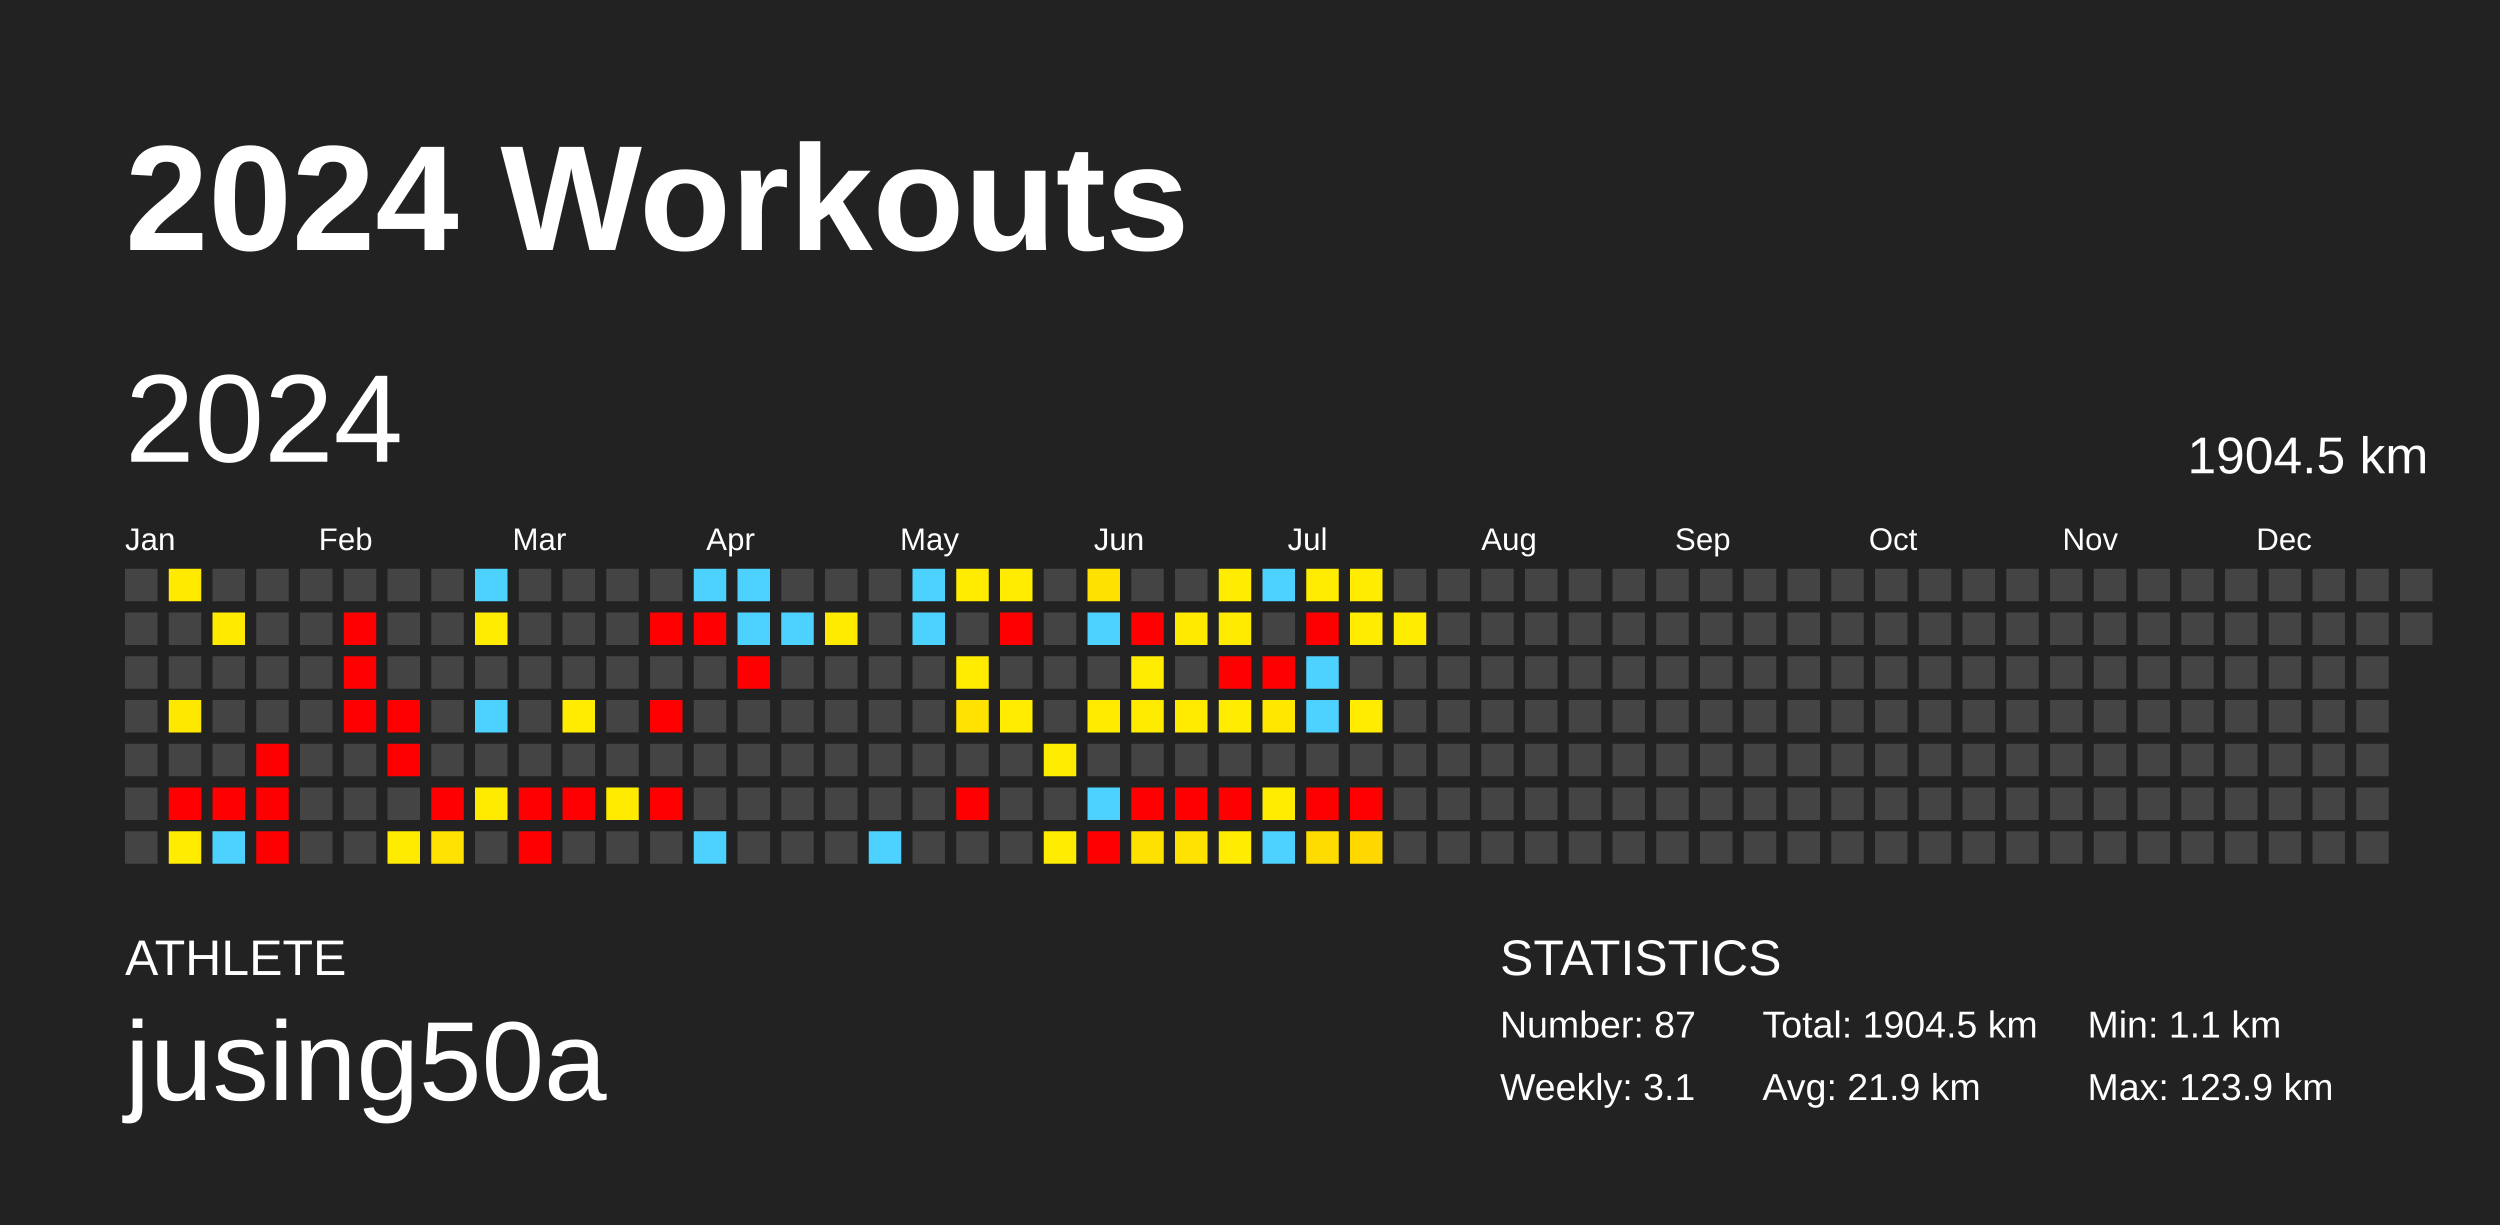
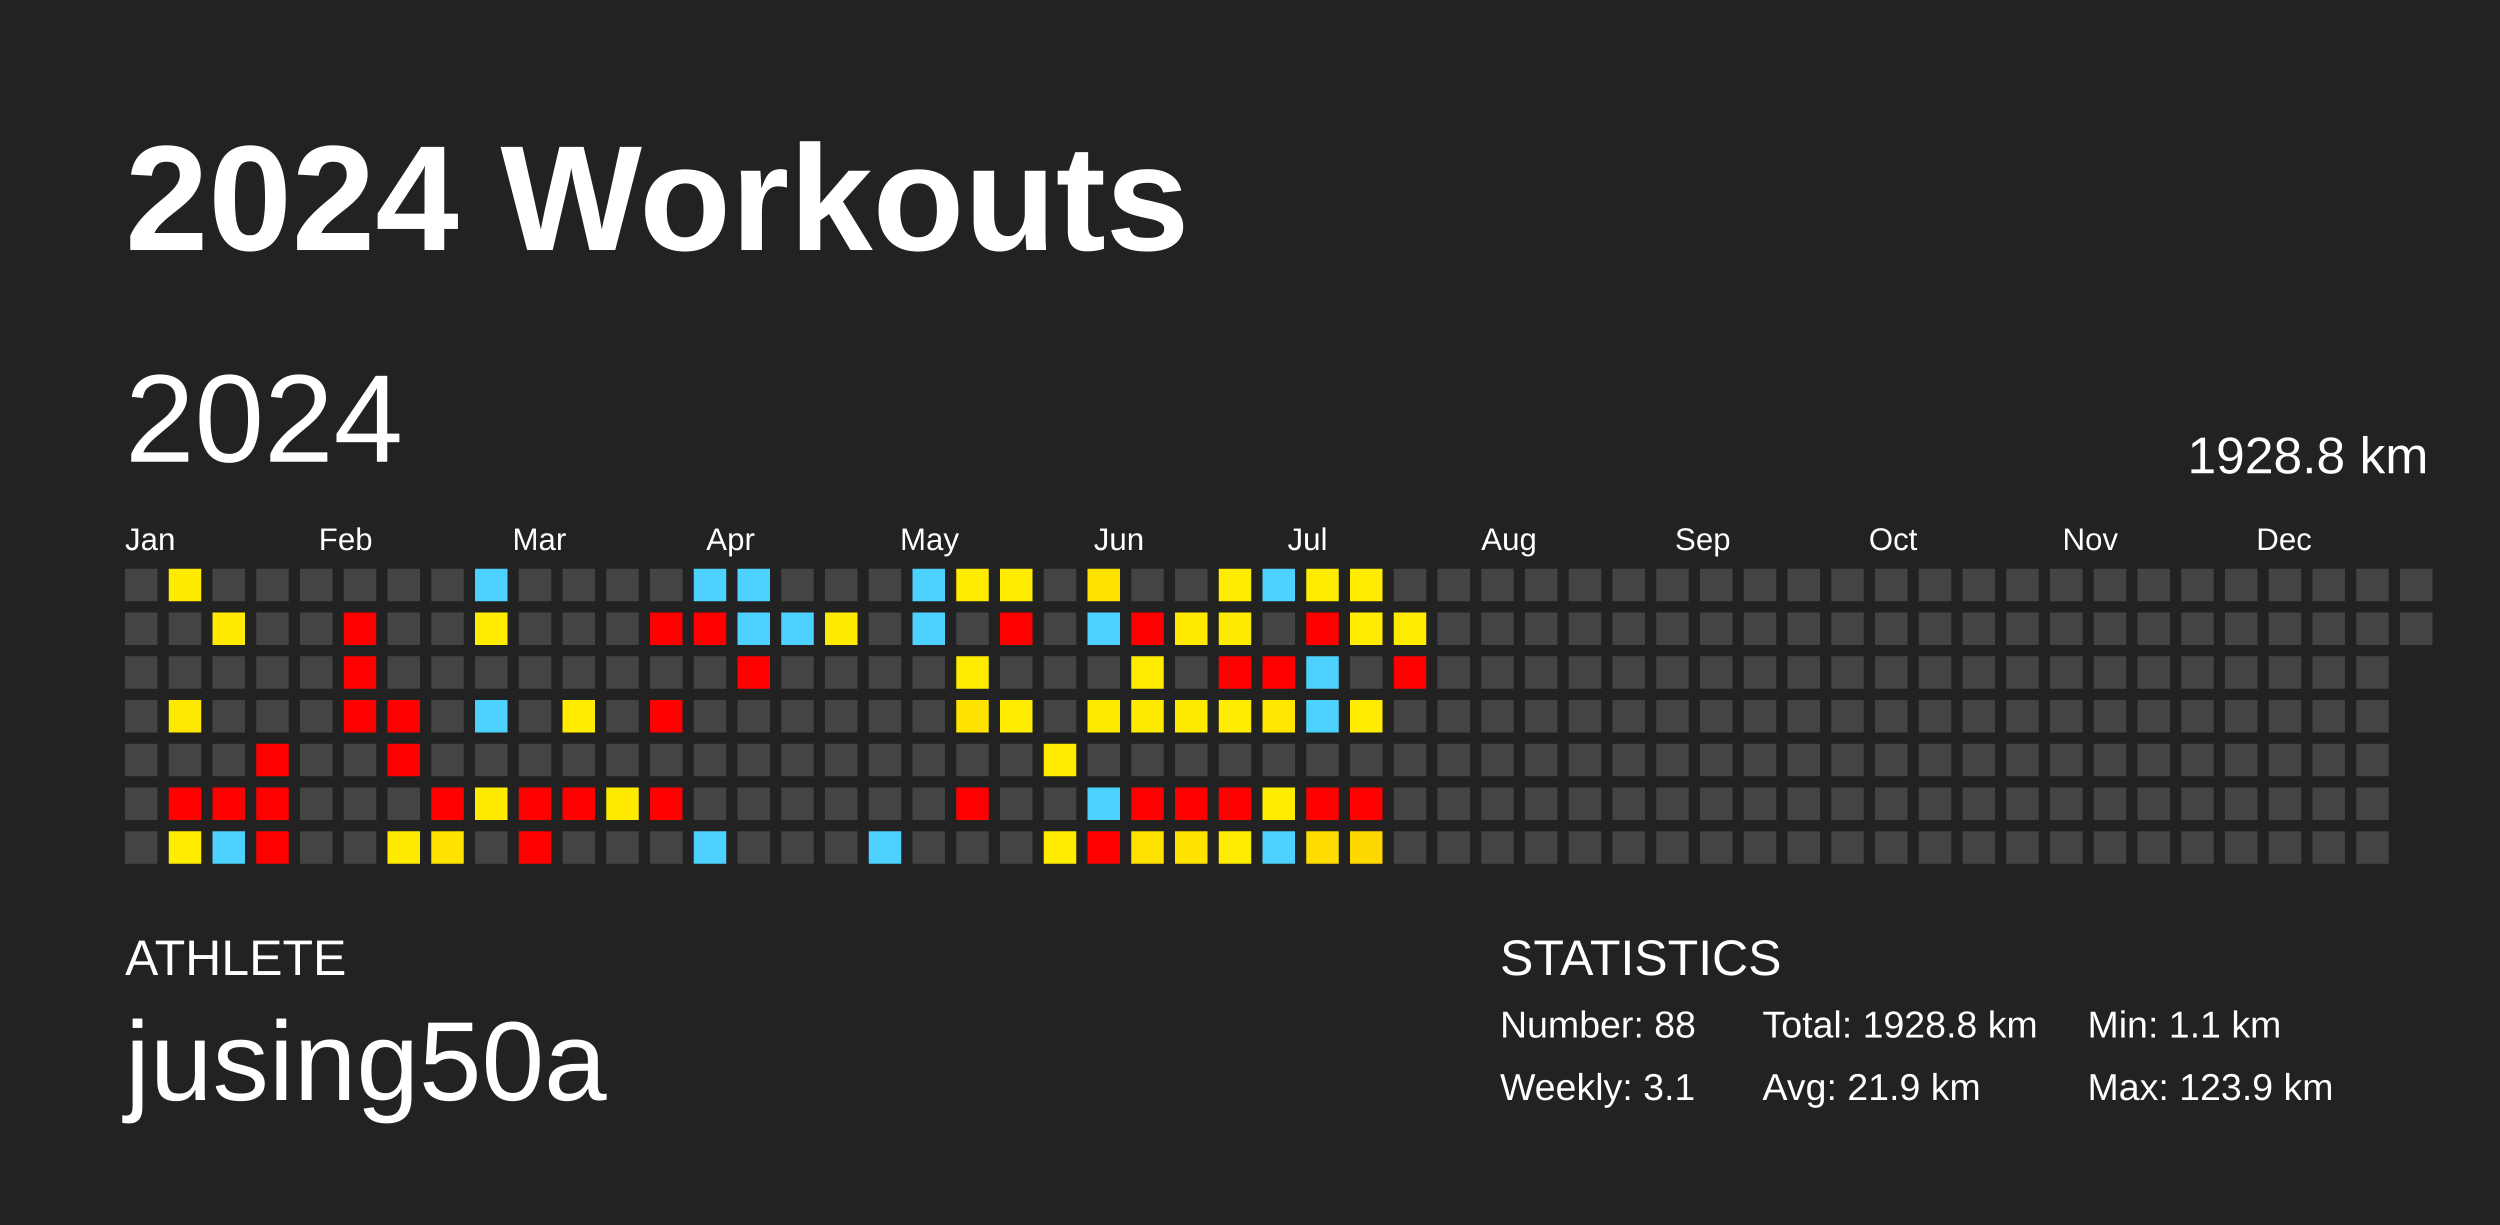
<svg xmlns="http://www.w3.org/2000/svg" baseProfile="full" height="98mm" version="1.1" viewBox="0,0,200,98" width="200mm">
  <defs />
  <rect fill="#222222" height="98" width="200" x="0" y="0" />
  <text fill="#FFFFFF" style="font-size:12px; font-family:Arial; font-weight:bold;" x="10" y="20">2024 Workouts</text>
  <text fill="#FFFFFF" style="font-size:4px; font-family:Arial" x="10" y="78">ATHLETE</text>
  <text fill="#FFFFFF" style="font-size:9px; font-family:Arial" x="10" y="88">jusing50a</text>
  <text fill="#FFFFFF" style="font-size:4px; font-family:Arial" x="120" y="78">STATISTICS</text>
-   <text fill="#FFFFFF" style="font-size:3px; font-family:Arial" x="120" y="83">Number: 87</text>
+   <text fill="#FFFFFF" style="font-size:3px; font-family:Arial" x="120" y="83">Number: 88</text>
  <text fill="#FFFFFF" style="font-size:3px; font-family:Arial" x="120" y="88">Weekly: 3.1</text>
-   <text fill="#FFFFFF" style="font-size:3px; font-family:Arial" x="141" y="83">Total: 1904.5 km</text>
+   <text fill="#FFFFFF" style="font-size:3px; font-family:Arial" x="141" y="83">Total: 1928.8 km</text>
  <text fill="#FFFFFF" style="font-size:3px; font-family:Arial" x="141" y="88">Avg: 21.9 km</text>
  <text fill="#FFFFFF" style="font-size:3px; font-family:Arial" x="167" y="83">Min: 1.1 km</text>
  <text fill="#FFFFFF" style="font-size:3px; font-family:Arial" x="167" y="88">Max: 123.9 km</text>
  <text dominant-baseline="hanging" fill="#FFFFFF" style="font-size:10.0px; font-family:Arial;" x="10" y="30">2024</text>
-   <text dominant-baseline="hanging" fill="#FFFFFF" style="font-size:4.125px; font-family:Arial;" x="175" y="35">1904.5 km</text>
+   <text dominant-baseline="hanging" fill="#FFFFFF" style="font-size:4.125px; font-family:Arial;" x="175" y="35">1928.8 km</text>
  <text fill="#FFFFFF" style="font-size:2.5px; font-family:Arial" x="10.0" y="44">Jan</text>
  <text fill="#FFFFFF" style="font-size:2.5px; font-family:Arial" x="25.5" y="44">Feb</text>
  <text fill="#FFFFFF" style="font-size:2.5px; font-family:Arial" x="41.0" y="44">Mar</text>
  <text fill="#FFFFFF" style="font-size:2.5px; font-family:Arial" x="56.5" y="44">Apr</text>
  <text fill="#FFFFFF" style="font-size:2.5px; font-family:Arial" x="72.0" y="44">May</text>
  <text fill="#FFFFFF" style="font-size:2.5px; font-family:Arial" x="87.5" y="44">Jun</text>
  <text fill="#FFFFFF" style="font-size:2.5px; font-family:Arial" x="103.0" y="44">Jul</text>
  <text fill="#FFFFFF" style="font-size:2.5px; font-family:Arial" x="118.5" y="44">Aug</text>
  <text fill="#FFFFFF" style="font-size:2.5px; font-family:Arial" x="134.0" y="44">Sep</text>
  <text fill="#FFFFFF" style="font-size:2.5px; font-family:Arial" x="149.5" y="44">Oct</text>
  <text fill="#FFFFFF" style="font-size:2.5px; font-family:Arial" x="165.0" y="44">Nov</text>
  <text fill="#FFFFFF" style="font-size:2.5px; font-family:Arial" x="180.5" y="44">Dec</text>
  <rect fill="#444444" height="2.6" width="2.6" x="10.0" y="45.5" />
  <rect fill="#444444" height="2.6" width="2.6" x="10.0" y="49.0" />
  <rect fill="#444444" height="2.6" width="2.6" x="10.0" y="52.5" />
  <rect fill="#444444" height="2.6" width="2.6" x="10.0" y="56.0" />
  <rect fill="#444444" height="2.6" width="2.6" x="10.0" y="59.5" />
  <rect fill="#444444" height="2.6" width="2.6" x="10.0" y="63.0" />
  <rect fill="#444444" height="2.6" width="2.6" x="10.0" y="66.5" />
  <rect fill="#ffea00" height="2.6" width="2.6" x="13.5" y="45.5" />
  <rect fill="#444444" height="2.6" width="2.6" x="13.5" y="49.0" />
  <rect fill="#444444" height="2.6" width="2.6" x="13.5" y="52.5" />
  <rect fill="#ffe800" height="2.6" width="2.6" x="13.5" y="56.0" />
  <rect fill="#444444" height="2.6" width="2.6" x="13.5" y="59.5" />
  <rect fill="red" height="2.6" width="2.6" x="13.5" y="63.0" />
  <rect fill="#ffec00" height="2.6" width="2.6" x="13.5" y="66.5" />
  <rect fill="#444444" height="2.6" width="2.6" x="17.0" y="45.5" />
  <rect fill="#ffea00" height="2.6" width="2.6" x="17.0" y="49.0" />
  <rect fill="#444444" height="2.6" width="2.6" x="17.0" y="52.5" />
  <rect fill="#444444" height="2.6" width="2.6" x="17.0" y="56.0" />
  <rect fill="#444444" height="2.6" width="2.6" x="17.0" y="59.5" />
  <rect fill="red" height="2.6" width="2.6" x="17.0" y="63.0" />
  <rect fill="#4dd2ff" height="2.6" width="2.6" x="17.0" y="66.5" />
  <rect fill="#444444" height="2.6" width="2.6" x="20.5" y="45.5" />
  <rect fill="#444444" height="2.6" width="2.6" x="20.5" y="49.0" />
  <rect fill="#444444" height="2.6" width="2.6" x="20.5" y="52.5" />
  <rect fill="#444444" height="2.6" width="2.6" x="20.5" y="56.0" />
  <rect fill="red" height="2.6" width="2.6" x="20.5" y="59.5" />
  <rect fill="red" height="2.6" width="2.6" x="20.5" y="63.0" />
  <rect fill="red" height="2.6" width="2.6" x="20.5" y="66.5" />
  <rect fill="#444444" height="2.6" width="2.6" x="24.0" y="45.5" />
  <rect fill="#444444" height="2.6" width="2.6" x="24.0" y="49.0" />
  <rect fill="#444444" height="2.6" width="2.6" x="24.0" y="52.5" />
  <rect fill="#444444" height="2.6" width="2.6" x="24.0" y="56.0" />
  <rect fill="#444444" height="2.6" width="2.6" x="24.0" y="59.5" />
  <rect fill="#444444" height="2.6" width="2.6" x="24.0" y="63.0" />
  <rect fill="#444444" height="2.6" width="2.6" x="24.0" y="66.5" />
  <rect fill="#444444" height="2.6" width="2.6" x="27.5" y="45.5" />
  <rect fill="red" height="2.6" width="2.6" x="27.5" y="49.0" />
  <rect fill="red" height="2.6" width="2.6" x="27.5" y="52.5" />
  <rect fill="red" height="2.6" width="2.6" x="27.5" y="56.0" />
  <rect fill="#444444" height="2.6" width="2.6" x="27.5" y="59.5" />
  <rect fill="#444444" height="2.6" width="2.6" x="27.5" y="63.0" />
  <rect fill="#444444" height="2.6" width="2.6" x="27.5" y="66.5" />
  <rect fill="#444444" height="2.6" width="2.6" x="31.0" y="45.5" />
  <rect fill="#444444" height="2.6" width="2.6" x="31.0" y="49.0" />
  <rect fill="#444444" height="2.6" width="2.6" x="31.0" y="52.5" />
  <rect fill="red" height="2.6" width="2.6" x="31.0" y="56.0" />
  <rect fill="red" height="2.6" width="2.6" x="31.0" y="59.5" />
  <rect fill="#444444" height="2.6" width="2.6" x="31.0" y="63.0" />
  <rect fill="#ffeb00" height="2.6" width="2.6" x="31.0" y="66.5" />
  <rect fill="#444444" height="2.6" width="2.6" x="34.5" y="45.5" />
  <rect fill="#444444" height="2.6" width="2.6" x="34.5" y="49.0" />
  <rect fill="#444444" height="2.6" width="2.6" x="34.5" y="52.5" />
  <rect fill="#444444" height="2.6" width="2.6" x="34.5" y="56.0" />
  <rect fill="#444444" height="2.6" width="2.6" x="34.5" y="59.5" />
  <rect fill="red" height="2.6" width="2.6" x="34.5" y="63.0" />
  <rect fill="#ffe200" height="2.6" width="2.6" x="34.5" y="66.5" />
  <rect fill="#4dd2ff" height="2.6" width="2.6" x="38.0" y="45.5" />
  <rect fill="#ffec00" height="2.6" width="2.6" x="38.0" y="49.0" />
  <rect fill="#444444" height="2.6" width="2.6" x="38.0" y="52.5" />
  <rect fill="#4dd2ff" height="2.6" width="2.6" x="38.0" y="56.0" />
  <rect fill="#444444" height="2.6" width="2.6" x="38.0" y="59.5" />
  <rect fill="#ffeb00" height="2.6" width="2.6" x="38.0" y="63.0" />
  <rect fill="#444444" height="2.6" width="2.6" x="38.0" y="66.5" />
  <rect fill="#444444" height="2.6" width="2.6" x="41.5" y="45.5" />
  <rect fill="#444444" height="2.6" width="2.6" x="41.5" y="49.0" />
  <rect fill="#444444" height="2.6" width="2.6" x="41.5" y="52.5" />
  <rect fill="#444444" height="2.6" width="2.6" x="41.5" y="56.0" />
  <rect fill="#444444" height="2.6" width="2.6" x="41.5" y="59.5" />
  <rect fill="red" height="2.6" width="2.6" x="41.5" y="63.0" />
  <rect fill="red" height="2.6" width="2.6" x="41.5" y="66.5" />
  <rect fill="#444444" height="2.6" width="2.6" x="45.0" y="45.5" />
  <rect fill="#444444" height="2.6" width="2.6" x="45.0" y="49.0" />
  <rect fill="#444444" height="2.6" width="2.6" x="45.0" y="52.5" />
  <rect fill="#ffec00" height="2.6" width="2.6" x="45.0" y="56.0" />
  <rect fill="#444444" height="2.6" width="2.6" x="45.0" y="59.5" />
  <rect fill="red" height="2.6" width="2.6" x="45.0" y="63.0" />
  <rect fill="#444444" height="2.6" width="2.6" x="45.0" y="66.5" />
  <rect fill="#444444" height="2.6" width="2.6" x="48.5" y="45.5" />
  <rect fill="#444444" height="2.6" width="2.6" x="48.5" y="49.0" />
  <rect fill="#444444" height="2.6" width="2.6" x="48.5" y="52.5" />
  <rect fill="#444444" height="2.6" width="2.6" x="48.5" y="56.0" />
  <rect fill="#444444" height="2.6" width="2.6" x="48.5" y="59.5" />
  <rect fill="#ffeb00" height="2.6" width="2.6" x="48.5" y="63.0" />
  <rect fill="#444444" height="2.6" width="2.6" x="48.5" y="66.5" />
  <rect fill="#444444" height="2.6" width="2.6" x="52.0" y="45.5" />
  <rect fill="red" height="2.6" width="2.6" x="52.0" y="49.0" />
  <rect fill="#444444" height="2.6" width="2.6" x="52.0" y="52.5" />
  <rect fill="red" height="2.6" width="2.6" x="52.0" y="56.0" />
  <rect fill="#444444" height="2.6" width="2.6" x="52.0" y="59.5" />
  <rect fill="red" height="2.6" width="2.6" x="52.0" y="63.0" />
  <rect fill="#444444" height="2.6" width="2.6" x="52.0" y="66.5" />
  <rect fill="#4dd2ff" height="2.6" width="2.6" x="55.5" y="45.5" />
  <rect fill="red" height="2.6" width="2.6" x="55.5" y="49.0" />
  <rect fill="#444444" height="2.6" width="2.6" x="55.5" y="52.5" />
  <rect fill="#444444" height="2.6" width="2.6" x="55.5" y="56.0" />
  <rect fill="#444444" height="2.6" width="2.6" x="55.5" y="59.5" />
  <rect fill="#444444" height="2.6" width="2.6" x="55.5" y="63.0" />
  <rect fill="#4dd2ff" height="2.6" width="2.6" x="55.5" y="66.5" />
  <rect fill="#4dd2ff" height="2.6" width="2.6" x="59.0" y="45.5" />
  <rect fill="#4dd2ff" height="2.6" width="2.6" x="59.0" y="49.0" />
  <rect fill="red" height="2.6" width="2.6" x="59.0" y="52.5" />
  <rect fill="#444444" height="2.6" width="2.6" x="59.0" y="56.0" />
  <rect fill="#444444" height="2.6" width="2.6" x="59.0" y="59.5" />
  <rect fill="#444444" height="2.6" width="2.6" x="59.0" y="63.0" />
  <rect fill="#444444" height="2.6" width="2.6" x="59.0" y="66.5" />
  <rect fill="#444444" height="2.6" width="2.6" x="62.5" y="45.5" />
  <rect fill="#4dd2ff" height="2.6" width="2.6" x="62.5" y="49.0" />
  <rect fill="#444444" height="2.6" width="2.6" x="62.5" y="52.5" />
  <rect fill="#444444" height="2.6" width="2.6" x="62.5" y="56.0" />
  <rect fill="#444444" height="2.6" width="2.6" x="62.5" y="59.5" />
  <rect fill="#444444" height="2.6" width="2.6" x="62.5" y="63.0" />
  <rect fill="#444444" height="2.6" width="2.6" x="62.5" y="66.5" />
  <rect fill="#444444" height="2.6" width="2.6" x="66.0" y="45.5" />
  <rect fill="#ffeb00" height="2.6" width="2.6" x="66.0" y="49.0" />
  <rect fill="#444444" height="2.6" width="2.6" x="66.0" y="52.5" />
  <rect fill="#444444" height="2.6" width="2.6" x="66.0" y="56.0" />
  <rect fill="#444444" height="2.6" width="2.6" x="66.0" y="59.5" />
  <rect fill="#444444" height="2.6" width="2.6" x="66.0" y="63.0" />
  <rect fill="#444444" height="2.6" width="2.6" x="66.0" y="66.5" />
  <rect fill="#444444" height="2.6" width="2.6" x="69.5" y="45.5" />
  <rect fill="#444444" height="2.6" width="2.6" x="69.5" y="49.0" />
  <rect fill="#444444" height="2.6" width="2.6" x="69.5" y="52.5" />
  <rect fill="#444444" height="2.6" width="2.6" x="69.5" y="56.0" />
  <rect fill="#444444" height="2.6" width="2.6" x="69.5" y="59.5" />
  <rect fill="#444444" height="2.6" width="2.6" x="69.5" y="63.0" />
  <rect fill="#4dd2ff" height="2.6" width="2.6" x="69.5" y="66.5" />
  <rect fill="#4dd2ff" height="2.6" width="2.6" x="73.0" y="45.5" />
  <rect fill="#4dd2ff" height="2.6" width="2.6" x="73.0" y="49.0" />
  <rect fill="#444444" height="2.6" width="2.6" x="73.0" y="52.5" />
  <rect fill="#444444" height="2.6" width="2.6" x="73.0" y="56.0" />
  <rect fill="#444444" height="2.6" width="2.6" x="73.0" y="59.5" />
  <rect fill="#444444" height="2.6" width="2.6" x="73.0" y="63.0" />
  <rect fill="#444444" height="2.6" width="2.6" x="73.0" y="66.5" />
  <rect fill="#ffec00" height="2.6" width="2.6" x="76.5" y="45.5" />
  <rect fill="#444444" height="2.6" width="2.6" x="76.5" y="49.0" />
  <rect fill="#ffec00" height="2.6" width="2.6" x="76.5" y="52.5" />
  <rect fill="#ffe200" height="2.6" width="2.6" x="76.5" y="56.0" />
  <rect fill="#444444" height="2.6" width="2.6" x="76.5" y="59.5" />
  <rect fill="red" height="2.6" width="2.6" x="76.5" y="63.0" />
  <rect fill="#444444" height="2.6" width="2.6" x="76.5" y="66.5" />
  <rect fill="#ffec00" height="2.6" width="2.6" x="80.0" y="45.5" />
  <rect fill="red" height="2.6" width="2.6" x="80.0" y="49.0" />
  <rect fill="#444444" height="2.6" width="2.6" x="80.0" y="52.5" />
  <rect fill="#ffec00" height="2.6" width="2.6" x="80.0" y="56.0" />
  <rect fill="#444444" height="2.6" width="2.6" x="80.0" y="59.5" />
  <rect fill="#444444" height="2.6" width="2.6" x="80.0" y="63.0" />
  <rect fill="#444444" height="2.6" width="2.6" x="80.0" y="66.5" />
  <rect fill="#444444" height="2.6" width="2.6" x="83.5" y="45.5" />
  <rect fill="#444444" height="2.6" width="2.6" x="83.5" y="49.0" />
  <rect fill="#444444" height="2.6" width="2.6" x="83.5" y="52.5" />
  <rect fill="#444444" height="2.6" width="2.6" x="83.5" y="56.0" />
  <rect fill="#ffec00" height="2.6" width="2.6" x="83.5" y="59.5" />
  <rect fill="#444444" height="2.6" width="2.6" x="83.5" y="63.0" />
  <rect fill="#ffec00" height="2.6" width="2.6" x="83.5" y="66.5" />
  <rect fill="#ffe100" height="2.6" width="2.6" x="87.0" y="45.5" />
  <rect fill="#4dd2ff" height="2.6" width="2.6" x="87.0" y="49.0" />
  <rect fill="#444444" height="2.6" width="2.6" x="87.0" y="52.5" />
  <rect fill="#ffeb00" height="2.6" width="2.6" x="87.0" y="56.0" />
  <rect fill="#444444" height="2.6" width="2.6" x="87.0" y="59.5" />
  <rect fill="#4dd2ff" height="2.6" width="2.6" x="87.0" y="63.0" />
  <rect fill="red" height="2.6" width="2.6" x="87.0" y="66.5" />
  <rect fill="#444444" height="2.6" width="2.6" x="90.5" y="45.5" />
  <rect fill="red" height="2.6" width="2.6" x="90.5" y="49.0" />
  <rect fill="#ffec00" height="2.6" width="2.6" x="90.5" y="52.5" />
  <rect fill="#ffeb00" height="2.6" width="2.6" x="90.5" y="56.0" />
  <rect fill="#444444" height="2.6" width="2.6" x="90.5" y="59.5" />
  <rect fill="red" height="2.6" width="2.6" x="90.5" y="63.0" />
  <rect fill="#ffe100" height="2.6" width="2.6" x="90.5" y="66.5" />
  <rect fill="#444444" height="2.6" width="2.6" x="94.0" y="45.5" />
  <rect fill="#ffea00" height="2.6" width="2.6" x="94.0" y="49.0" />
  <rect fill="#444444" height="2.6" width="2.6" x="94.0" y="52.5" />
  <rect fill="#ffeb00" height="2.6" width="2.6" x="94.0" y="56.0" />
  <rect fill="#444444" height="2.6" width="2.6" x="94.0" y="59.5" />
  <rect fill="red" height="2.6" width="2.6" x="94.0" y="63.0" />
  <rect fill="#ffe200" height="2.6" width="2.6" x="94.0" y="66.5" />
  <rect fill="#ffec00" height="2.6" width="2.6" x="97.5" y="45.5" />
  <rect fill="#ffeb00" height="2.6" width="2.6" x="97.5" y="49.0" />
  <rect fill="red" height="2.6" width="2.6" x="97.5" y="52.5" />
  <rect fill="#ffec00" height="2.6" width="2.6" x="97.5" y="56.0" />
  <rect fill="#444444" height="2.6" width="2.6" x="97.5" y="59.5" />
  <rect fill="red" height="2.6" width="2.6" x="97.5" y="63.0" />
  <rect fill="#ffec00" height="2.6" width="2.6" x="97.5" y="66.5" />
  <rect fill="#4dd2ff" height="2.6" width="2.6" x="101.0" y="45.5" />
  <rect fill="#444444" height="2.6" width="2.6" x="101.0" y="49.0" />
  <rect fill="red" height="2.6" width="2.6" x="101.0" y="52.5" />
  <rect fill="#ffe700" height="2.6" width="2.6" x="101.0" y="56.0" />
  <rect fill="#444444" height="2.6" width="2.6" x="101.0" y="59.5" />
  <rect fill="#ffec00" height="2.6" width="2.6" x="101.0" y="63.0" />
  <rect fill="#4dd2ff" height="2.6" width="2.6" x="101.0" y="66.5" />
  <rect fill="#ffec00" height="2.6" width="2.6" x="104.5" y="45.5" />
  <rect fill="red" height="2.6" width="2.6" x="104.5" y="49.0" />
  <rect fill="#4dd2ff" height="2.6" width="2.6" x="104.5" y="52.5" />
  <rect fill="#4dd2ff" height="2.6" width="2.6" x="104.5" y="56.0" />
  <rect fill="#444444" height="2.6" width="2.6" x="104.5" y="59.5" />
  <rect fill="red" height="2.6" width="2.6" x="104.5" y="63.0" />
  <rect fill="#ffdc00" height="2.6" width="2.6" x="104.5" y="66.5" />
  <rect fill="#ffec00" height="2.6" width="2.6" x="108.0" y="45.5" />
  <rect fill="#ffec00" height="2.6" width="2.6" x="108.0" y="49.0" />
  <rect fill="#444444" height="2.6" width="2.6" x="108.0" y="52.5" />
  <rect fill="#ffec00" height="2.6" width="2.6" x="108.0" y="56.0" />
  <rect fill="#444444" height="2.6" width="2.6" x="108.0" y="59.5" />
  <rect fill="red" height="2.6" width="2.6" x="108.0" y="63.0" />
  <rect fill="#ffd800" height="2.6" width="2.6" x="108.0" y="66.5" />
  <rect fill="#444444" height="2.6" width="2.6" x="111.5" y="45.5" />
  <rect fill="#ffec00" height="2.6" width="2.6" x="111.5" y="49.0" />
-   <rect fill="#444444" height="2.6" width="2.6" x="111.5" y="52.5" />
+   <rect fill="red" height="2.6" width="2.6" x="111.5" y="52.5" />
  <rect fill="#444444" height="2.6" width="2.6" x="111.5" y="56.0" />
  <rect fill="#444444" height="2.6" width="2.6" x="111.5" y="59.5" />
  <rect fill="#444444" height="2.6" width="2.6" x="111.5" y="63.0" />
  <rect fill="#444444" height="2.6" width="2.6" x="111.5" y="66.5" />
  <rect fill="#444444" height="2.6" width="2.6" x="115.0" y="45.5" />
  <rect fill="#444444" height="2.6" width="2.6" x="115.0" y="49.0" />
  <rect fill="#444444" height="2.6" width="2.6" x="115.0" y="52.5" />
  <rect fill="#444444" height="2.6" width="2.6" x="115.0" y="56.0" />
  <rect fill="#444444" height="2.6" width="2.6" x="115.0" y="59.5" />
  <rect fill="#444444" height="2.6" width="2.6" x="115.0" y="63.0" />
  <rect fill="#444444" height="2.6" width="2.6" x="115.0" y="66.5" />
  <rect fill="#444444" height="2.6" width="2.6" x="118.5" y="45.5" />
  <rect fill="#444444" height="2.6" width="2.6" x="118.5" y="49.0" />
  <rect fill="#444444" height="2.6" width="2.6" x="118.5" y="52.5" />
  <rect fill="#444444" height="2.6" width="2.6" x="118.5" y="56.0" />
  <rect fill="#444444" height="2.6" width="2.6" x="118.5" y="59.5" />
  <rect fill="#444444" height="2.6" width="2.6" x="118.5" y="63.0" />
  <rect fill="#444444" height="2.6" width="2.6" x="118.5" y="66.5" />
  <rect fill="#444444" height="2.6" width="2.6" x="122.0" y="45.5" />
  <rect fill="#444444" height="2.6" width="2.6" x="122.0" y="49.0" />
  <rect fill="#444444" height="2.6" width="2.6" x="122.0" y="52.5" />
  <rect fill="#444444" height="2.6" width="2.6" x="122.0" y="56.0" />
  <rect fill="#444444" height="2.6" width="2.6" x="122.0" y="59.5" />
  <rect fill="#444444" height="2.6" width="2.6" x="122.0" y="63.0" />
  <rect fill="#444444" height="2.6" width="2.6" x="122.0" y="66.5" />
  <rect fill="#444444" height="2.6" width="2.6" x="125.5" y="45.5" />
  <rect fill="#444444" height="2.6" width="2.6" x="125.5" y="49.0" />
  <rect fill="#444444" height="2.6" width="2.6" x="125.5" y="52.5" />
  <rect fill="#444444" height="2.6" width="2.6" x="125.5" y="56.0" />
  <rect fill="#444444" height="2.6" width="2.6" x="125.5" y="59.5" />
  <rect fill="#444444" height="2.6" width="2.6" x="125.5" y="63.0" />
  <rect fill="#444444" height="2.6" width="2.6" x="125.5" y="66.5" />
  <rect fill="#444444" height="2.6" width="2.6" x="129.0" y="45.5" />
  <rect fill="#444444" height="2.6" width="2.6" x="129.0" y="49.0" />
  <rect fill="#444444" height="2.6" width="2.6" x="129.0" y="52.5" />
  <rect fill="#444444" height="2.6" width="2.6" x="129.0" y="56.0" />
  <rect fill="#444444" height="2.6" width="2.6" x="129.0" y="59.5" />
  <rect fill="#444444" height="2.6" width="2.6" x="129.0" y="63.0" />
  <rect fill="#444444" height="2.6" width="2.6" x="129.0" y="66.5" />
  <rect fill="#444444" height="2.6" width="2.6" x="132.5" y="45.5" />
  <rect fill="#444444" height="2.6" width="2.6" x="132.5" y="49.0" />
  <rect fill="#444444" height="2.6" width="2.6" x="132.5" y="52.5" />
  <rect fill="#444444" height="2.6" width="2.6" x="132.5" y="56.0" />
  <rect fill="#444444" height="2.6" width="2.6" x="132.5" y="59.5" />
  <rect fill="#444444" height="2.6" width="2.6" x="132.5" y="63.0" />
  <rect fill="#444444" height="2.6" width="2.6" x="132.5" y="66.5" />
  <rect fill="#444444" height="2.6" width="2.6" x="136.0" y="45.5" />
  <rect fill="#444444" height="2.6" width="2.6" x="136.0" y="49.0" />
  <rect fill="#444444" height="2.6" width="2.6" x="136.0" y="52.5" />
  <rect fill="#444444" height="2.6" width="2.6" x="136.0" y="56.0" />
  <rect fill="#444444" height="2.6" width="2.6" x="136.0" y="59.5" />
  <rect fill="#444444" height="2.6" width="2.6" x="136.0" y="63.0" />
  <rect fill="#444444" height="2.6" width="2.6" x="136.0" y="66.5" />
  <rect fill="#444444" height="2.6" width="2.6" x="139.5" y="45.5" />
  <rect fill="#444444" height="2.6" width="2.6" x="139.5" y="49.0" />
  <rect fill="#444444" height="2.6" width="2.6" x="139.5" y="52.5" />
  <rect fill="#444444" height="2.6" width="2.6" x="139.5" y="56.0" />
  <rect fill="#444444" height="2.6" width="2.6" x="139.5" y="59.5" />
  <rect fill="#444444" height="2.6" width="2.6" x="139.5" y="63.0" />
  <rect fill="#444444" height="2.6" width="2.6" x="139.5" y="66.5" />
  <rect fill="#444444" height="2.6" width="2.6" x="143.0" y="45.5" />
  <rect fill="#444444" height="2.6" width="2.6" x="143.0" y="49.0" />
  <rect fill="#444444" height="2.6" width="2.6" x="143.0" y="52.5" />
  <rect fill="#444444" height="2.6" width="2.6" x="143.0" y="56.0" />
  <rect fill="#444444" height="2.6" width="2.6" x="143.0" y="59.5" />
  <rect fill="#444444" height="2.6" width="2.6" x="143.0" y="63.0" />
  <rect fill="#444444" height="2.6" width="2.6" x="143.0" y="66.5" />
  <rect fill="#444444" height="2.6" width="2.6" x="146.5" y="45.5" />
  <rect fill="#444444" height="2.6" width="2.6" x="146.5" y="49.0" />
  <rect fill="#444444" height="2.6" width="2.6" x="146.5" y="52.5" />
  <rect fill="#444444" height="2.6" width="2.6" x="146.5" y="56.0" />
  <rect fill="#444444" height="2.6" width="2.6" x="146.5" y="59.5" />
  <rect fill="#444444" height="2.6" width="2.6" x="146.5" y="63.0" />
  <rect fill="#444444" height="2.6" width="2.6" x="146.5" y="66.5" />
  <rect fill="#444444" height="2.6" width="2.6" x="150.0" y="45.5" />
  <rect fill="#444444" height="2.6" width="2.6" x="150.0" y="49.0" />
  <rect fill="#444444" height="2.6" width="2.6" x="150.0" y="52.5" />
  <rect fill="#444444" height="2.6" width="2.6" x="150.0" y="56.0" />
  <rect fill="#444444" height="2.6" width="2.6" x="150.0" y="59.5" />
  <rect fill="#444444" height="2.6" width="2.6" x="150.0" y="63.0" />
  <rect fill="#444444" height="2.6" width="2.6" x="150.0" y="66.5" />
  <rect fill="#444444" height="2.6" width="2.6" x="153.5" y="45.5" />
  <rect fill="#444444" height="2.6" width="2.6" x="153.5" y="49.0" />
  <rect fill="#444444" height="2.6" width="2.6" x="153.5" y="52.5" />
  <rect fill="#444444" height="2.6" width="2.6" x="153.5" y="56.0" />
  <rect fill="#444444" height="2.6" width="2.6" x="153.5" y="59.5" />
  <rect fill="#444444" height="2.6" width="2.6" x="153.5" y="63.0" />
  <rect fill="#444444" height="2.6" width="2.6" x="153.5" y="66.5" />
  <rect fill="#444444" height="2.6" width="2.6" x="157.0" y="45.5" />
  <rect fill="#444444" height="2.6" width="2.6" x="157.0" y="49.0" />
  <rect fill="#444444" height="2.6" width="2.6" x="157.0" y="52.5" />
  <rect fill="#444444" height="2.6" width="2.6" x="157.0" y="56.0" />
  <rect fill="#444444" height="2.6" width="2.6" x="157.0" y="59.5" />
  <rect fill="#444444" height="2.6" width="2.6" x="157.0" y="63.0" />
  <rect fill="#444444" height="2.6" width="2.6" x="157.0" y="66.5" />
  <rect fill="#444444" height="2.6" width="2.6" x="160.5" y="45.5" />
  <rect fill="#444444" height="2.6" width="2.6" x="160.5" y="49.0" />
  <rect fill="#444444" height="2.6" width="2.6" x="160.5" y="52.5" />
  <rect fill="#444444" height="2.6" width="2.6" x="160.5" y="56.0" />
  <rect fill="#444444" height="2.6" width="2.6" x="160.5" y="59.5" />
  <rect fill="#444444" height="2.6" width="2.6" x="160.5" y="63.0" />
  <rect fill="#444444" height="2.6" width="2.6" x="160.5" y="66.5" />
  <rect fill="#444444" height="2.6" width="2.6" x="164.0" y="45.5" />
  <rect fill="#444444" height="2.6" width="2.6" x="164.0" y="49.0" />
  <rect fill="#444444" height="2.6" width="2.6" x="164.0" y="52.5" />
  <rect fill="#444444" height="2.6" width="2.6" x="164.0" y="56.0" />
  <rect fill="#444444" height="2.6" width="2.6" x="164.0" y="59.5" />
  <rect fill="#444444" height="2.6" width="2.6" x="164.0" y="63.0" />
  <rect fill="#444444" height="2.6" width="2.6" x="164.0" y="66.5" />
  <rect fill="#444444" height="2.6" width="2.6" x="167.5" y="45.5" />
  <rect fill="#444444" height="2.6" width="2.6" x="167.5" y="49.0" />
  <rect fill="#444444" height="2.6" width="2.6" x="167.5" y="52.5" />
  <rect fill="#444444" height="2.6" width="2.6" x="167.5" y="56.0" />
  <rect fill="#444444" height="2.6" width="2.6" x="167.5" y="59.5" />
  <rect fill="#444444" height="2.6" width="2.6" x="167.5" y="63.0" />
  <rect fill="#444444" height="2.6" width="2.6" x="167.5" y="66.5" />
  <rect fill="#444444" height="2.6" width="2.6" x="171.0" y="45.5" />
  <rect fill="#444444" height="2.6" width="2.6" x="171.0" y="49.0" />
  <rect fill="#444444" height="2.6" width="2.6" x="171.0" y="52.5" />
  <rect fill="#444444" height="2.6" width="2.6" x="171.0" y="56.0" />
  <rect fill="#444444" height="2.6" width="2.6" x="171.0" y="59.5" />
  <rect fill="#444444" height="2.6" width="2.6" x="171.0" y="63.0" />
  <rect fill="#444444" height="2.6" width="2.6" x="171.0" y="66.5" />
  <rect fill="#444444" height="2.6" width="2.6" x="174.5" y="45.5" />
  <rect fill="#444444" height="2.6" width="2.6" x="174.5" y="49.0" />
  <rect fill="#444444" height="2.6" width="2.6" x="174.5" y="52.5" />
  <rect fill="#444444" height="2.6" width="2.6" x="174.5" y="56.0" />
  <rect fill="#444444" height="2.6" width="2.6" x="174.5" y="59.5" />
  <rect fill="#444444" height="2.6" width="2.6" x="174.5" y="63.0" />
  <rect fill="#444444" height="2.6" width="2.6" x="174.5" y="66.5" />
  <rect fill="#444444" height="2.6" width="2.6" x="178.0" y="45.5" />
  <rect fill="#444444" height="2.6" width="2.6" x="178.0" y="49.0" />
  <rect fill="#444444" height="2.6" width="2.6" x="178.0" y="52.5" />
  <rect fill="#444444" height="2.6" width="2.6" x="178.0" y="56.0" />
  <rect fill="#444444" height="2.6" width="2.6" x="178.0" y="59.5" />
  <rect fill="#444444" height="2.6" width="2.6" x="178.0" y="63.0" />
  <rect fill="#444444" height="2.6" width="2.6" x="178.0" y="66.5" />
  <rect fill="#444444" height="2.6" width="2.6" x="181.5" y="45.5" />
  <rect fill="#444444" height="2.6" width="2.6" x="181.5" y="49.0" />
  <rect fill="#444444" height="2.6" width="2.6" x="181.5" y="52.5" />
  <rect fill="#444444" height="2.6" width="2.6" x="181.5" y="56.0" />
  <rect fill="#444444" height="2.6" width="2.6" x="181.5" y="59.5" />
  <rect fill="#444444" height="2.6" width="2.6" x="181.5" y="63.0" />
  <rect fill="#444444" height="2.6" width="2.6" x="181.5" y="66.5" />
  <rect fill="#444444" height="2.6" width="2.6" x="185.0" y="45.5" />
  <rect fill="#444444" height="2.6" width="2.6" x="185.0" y="49.0" />
  <rect fill="#444444" height="2.6" width="2.6" x="185.0" y="52.5" />
  <rect fill="#444444" height="2.6" width="2.6" x="185.0" y="56.0" />
  <rect fill="#444444" height="2.6" width="2.6" x="185.0" y="59.5" />
  <rect fill="#444444" height="2.6" width="2.6" x="185.0" y="63.0" />
  <rect fill="#444444" height="2.6" width="2.6" x="185.0" y="66.5" />
  <rect fill="#444444" height="2.6" width="2.6" x="188.5" y="45.5" />
  <rect fill="#444444" height="2.6" width="2.6" x="188.5" y="49.0" />
  <rect fill="#444444" height="2.6" width="2.6" x="188.5" y="52.5" />
  <rect fill="#444444" height="2.6" width="2.6" x="188.5" y="56.0" />
  <rect fill="#444444" height="2.6" width="2.6" x="188.5" y="59.5" />
  <rect fill="#444444" height="2.6" width="2.6" x="188.5" y="63.0" />
  <rect fill="#444444" height="2.6" width="2.6" x="188.5" y="66.5" />
  <rect fill="#444444" height="2.6" width="2.6" x="192.0" y="45.5" />
  <rect fill="#444444" height="2.6" width="2.6" x="192.0" y="49.0" />
</svg>
